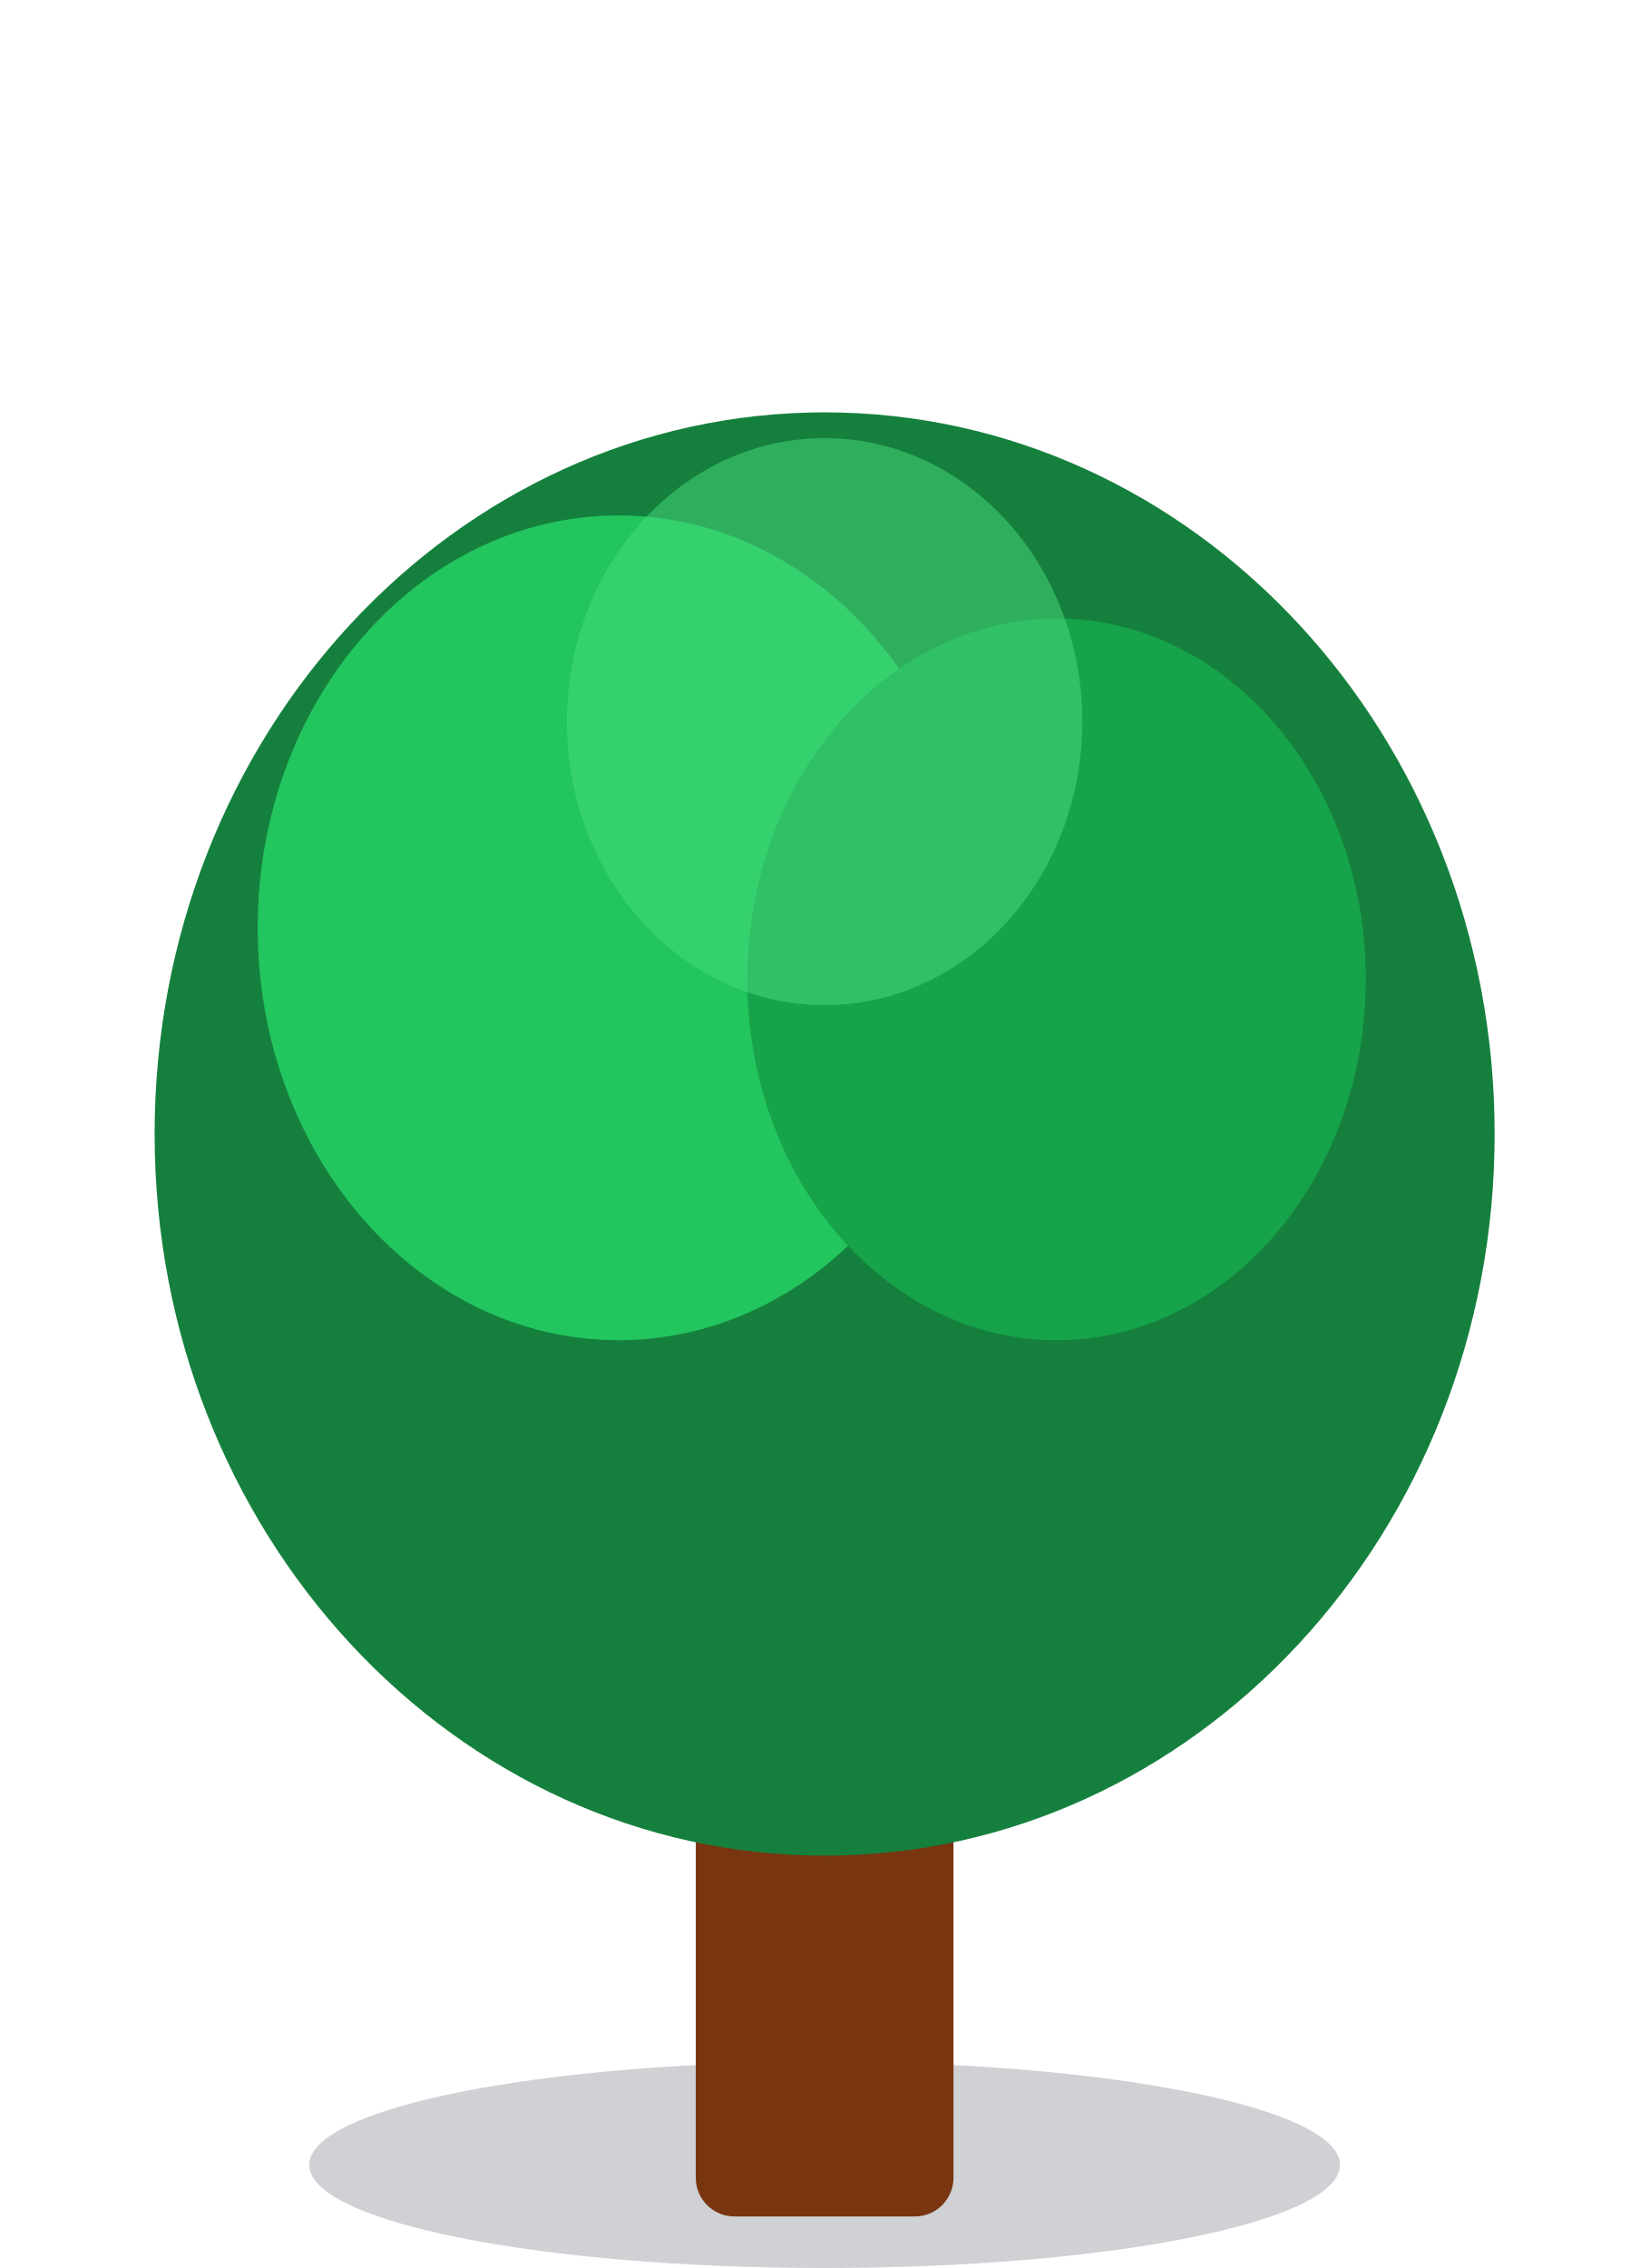
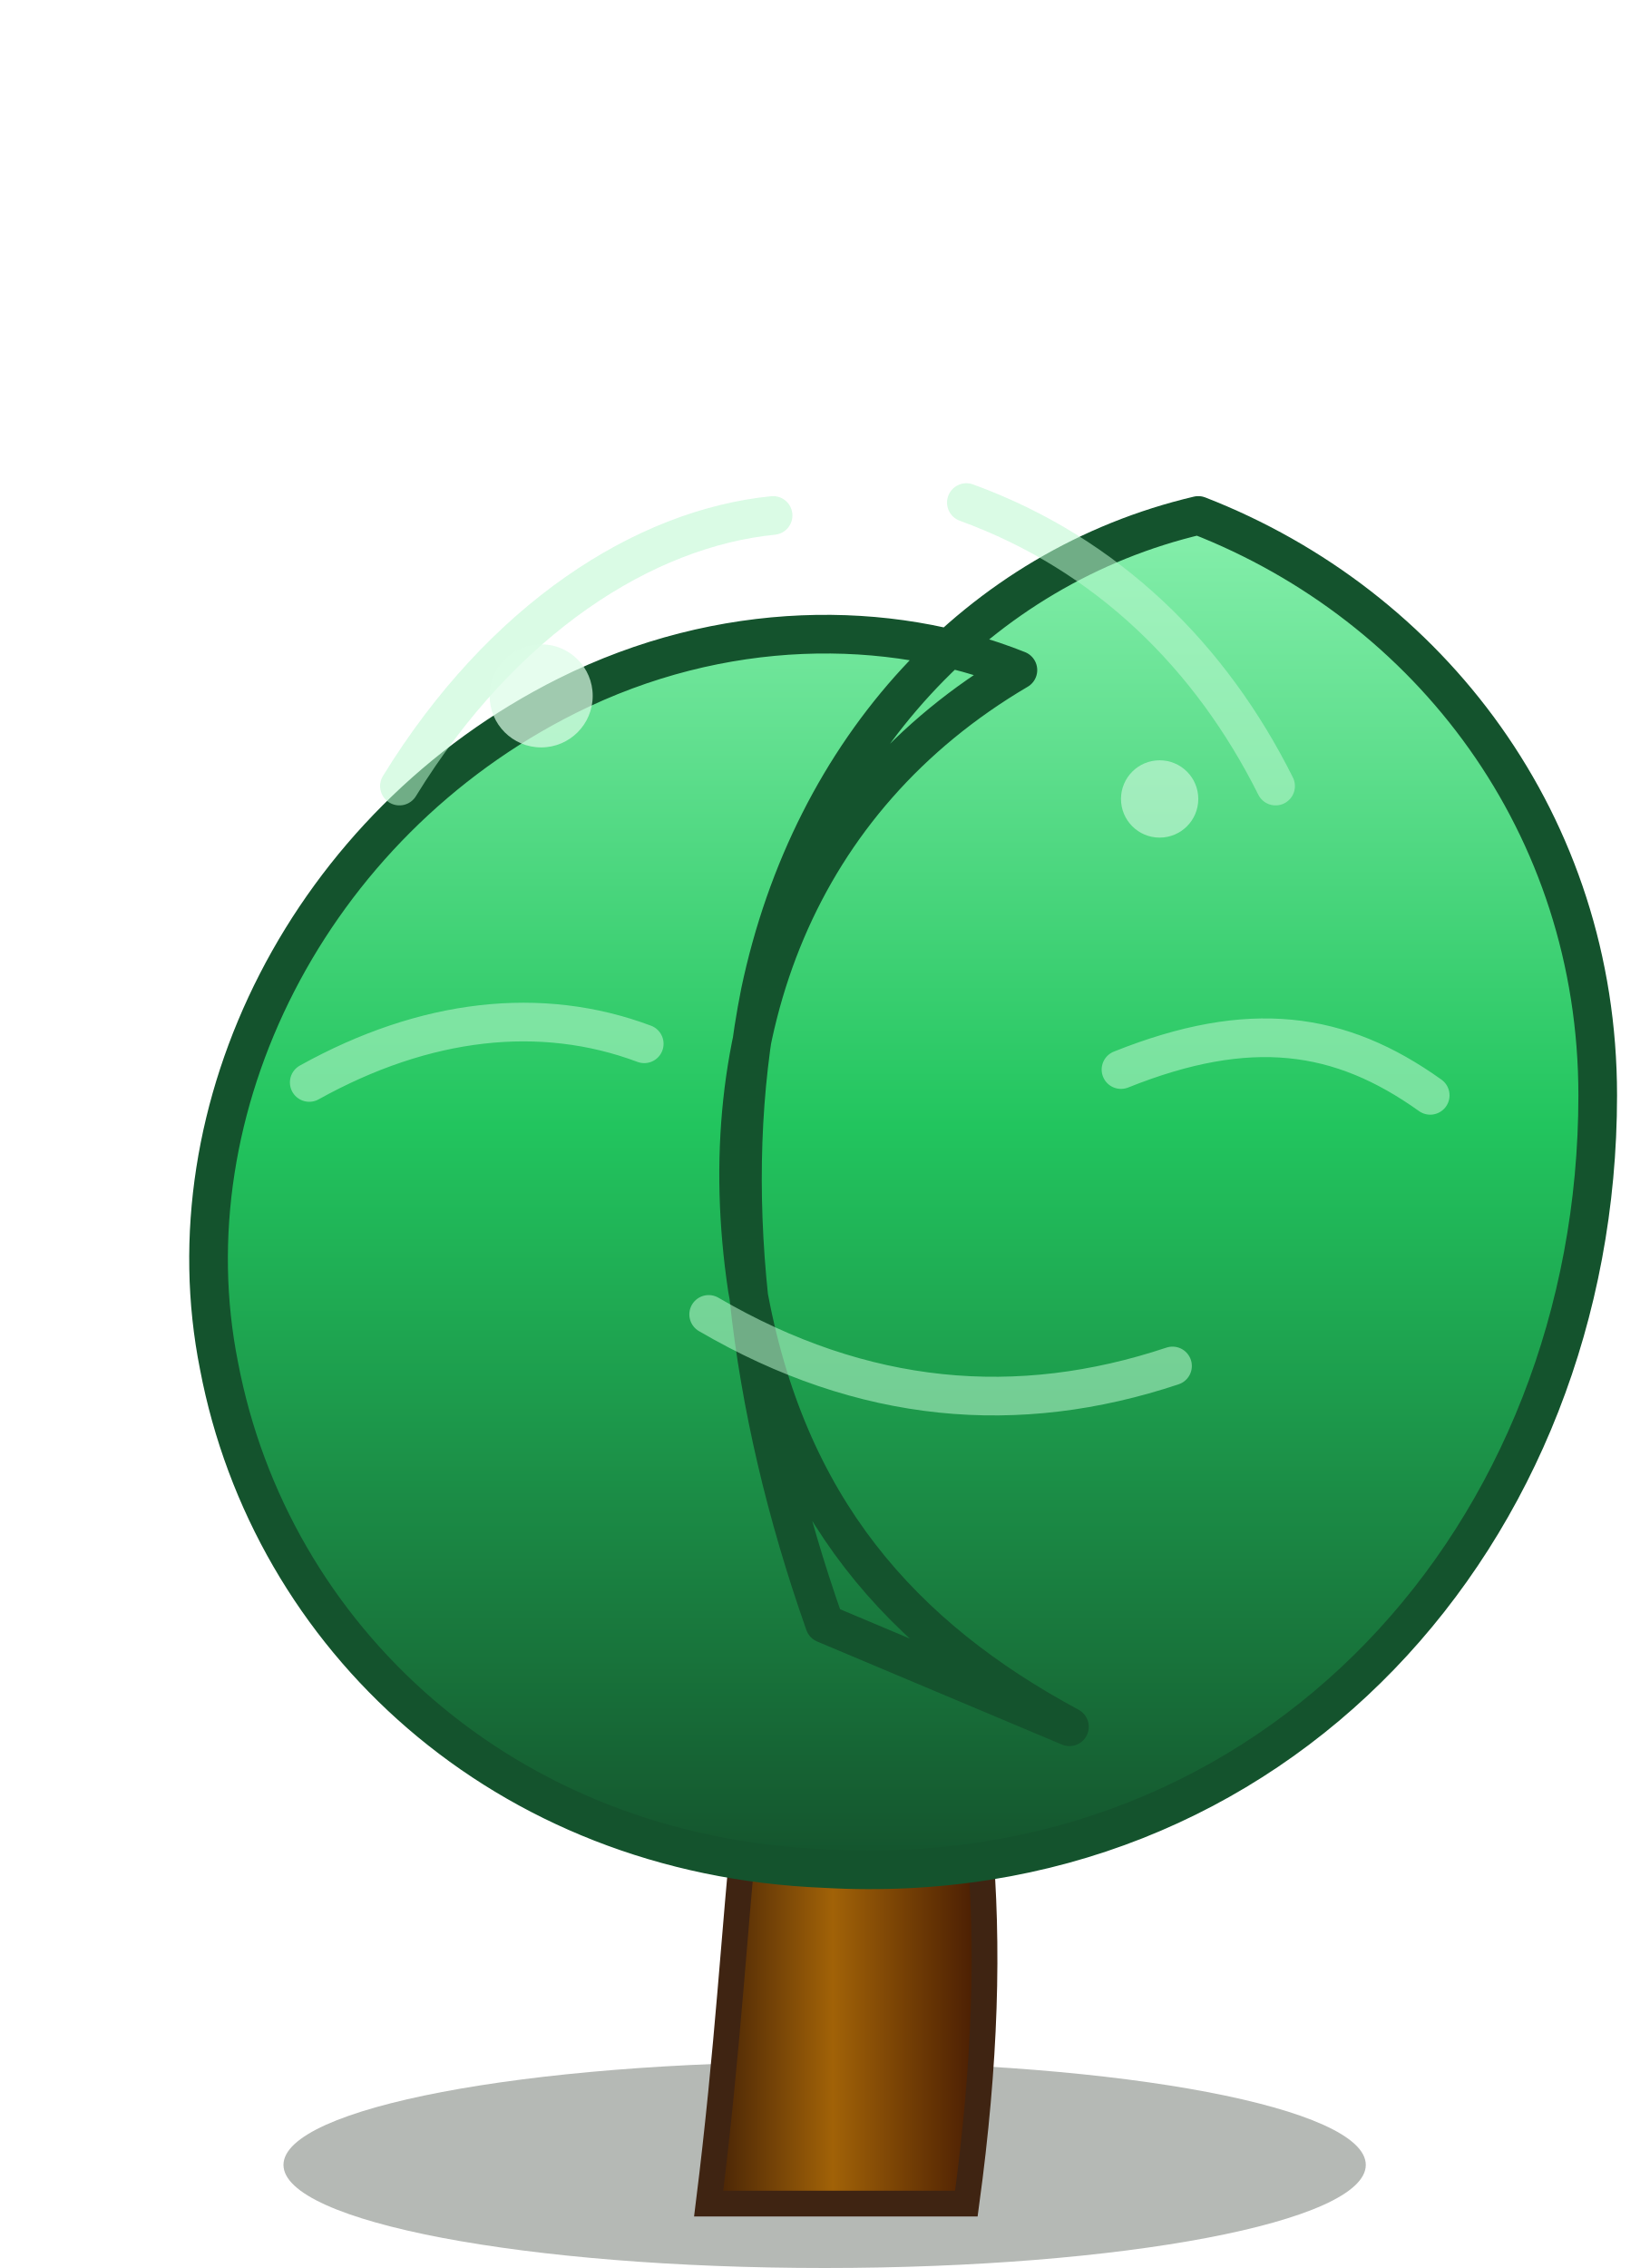
<svg xmlns="http://www.w3.org/2000/svg" viewBox="0 0 128 176" width="128" height="176">
-   <ellipse cx="64" cy="168" rx="40" ry="8" fill="#0f172a" opacity="0.2" />
-   <rect x="54" y="128" width="20" height="44" rx="3" fill="#78350f" />
-   <ellipse cx="64" cy="88" rx="52" ry="56" fill="#15803d" />
-   <ellipse cx="48" cy="72" rx="28" ry="32" fill="#22c55e" />
-   <ellipse cx="82" cy="76" rx="24" ry="28" fill="#16a34a" />
-   <ellipse cx="64" cy="56" rx="20" ry="22" fill="#4ade80" opacity="0.5" />
+   <defs>
+     <linearGradient id="leaf" x2="0" y2="1">
+       <stop stop-color="#86efac" />
+       <stop offset=".45" stop-color="#22c55e" />
+       <stop offset="1" stop-color="#14532d" />
+     </linearGradient>
+     <linearGradient id="bark" x2="1">
+       <stop stop-color="#422006" />
+       <stop offset=".45" stop-color="#a16207" />
+       <stop offset="1" stop-color="#451a03" />
+     </linearGradient>
+   </defs>
+   <ellipse cx="64" cy="168" rx="42" ry="8" fill="#172216" opacity=".32" />
+   <path d="M55 171c3-24 2-38 8-53h8c5 17 7 31 4 53z" fill="url(#bark)" stroke="#3f2412" stroke-width="2" />
+   <path d="M62 135c-8-16-17-24-25-31M68 137c8-18 16-27 25-35" fill="none" stroke="#5b3216" stroke-width="5" stroke-linecap="round" />
+   <path d="M64 126c-6-17-8-34-5-49 4-19 17-33 34-37 18 7 31 24 31 45 0 34-25 62-60 60-25-1-43-18-47-39-4-20 7-42 27-52 12-6 25-6 35-2-17 10-24 28-21 48 3 17 12 27 25 34z" fill="url(#leaf)" stroke="#14532d" stroke-width="3" stroke-linejoin="round" />
+   <path d="M31 61c8-13 19-20 29-21M24 84c9-5 18-6 26-3M75 39c11 4 19 12 24 22M87 83c10-4 17-3 24 2M55 102c12 7 24 8 36 4" fill="none" stroke="#bbf7d0" stroke-width="3" opacity=".55" stroke-linecap="round" />
+   <circle cx="42" cy="54" r="4" fill="#dcfce7" opacity=".7" />
+   <circle cx="90" cy="62" r="3" fill="#dcfce7" opacity=".55" />
</svg>
